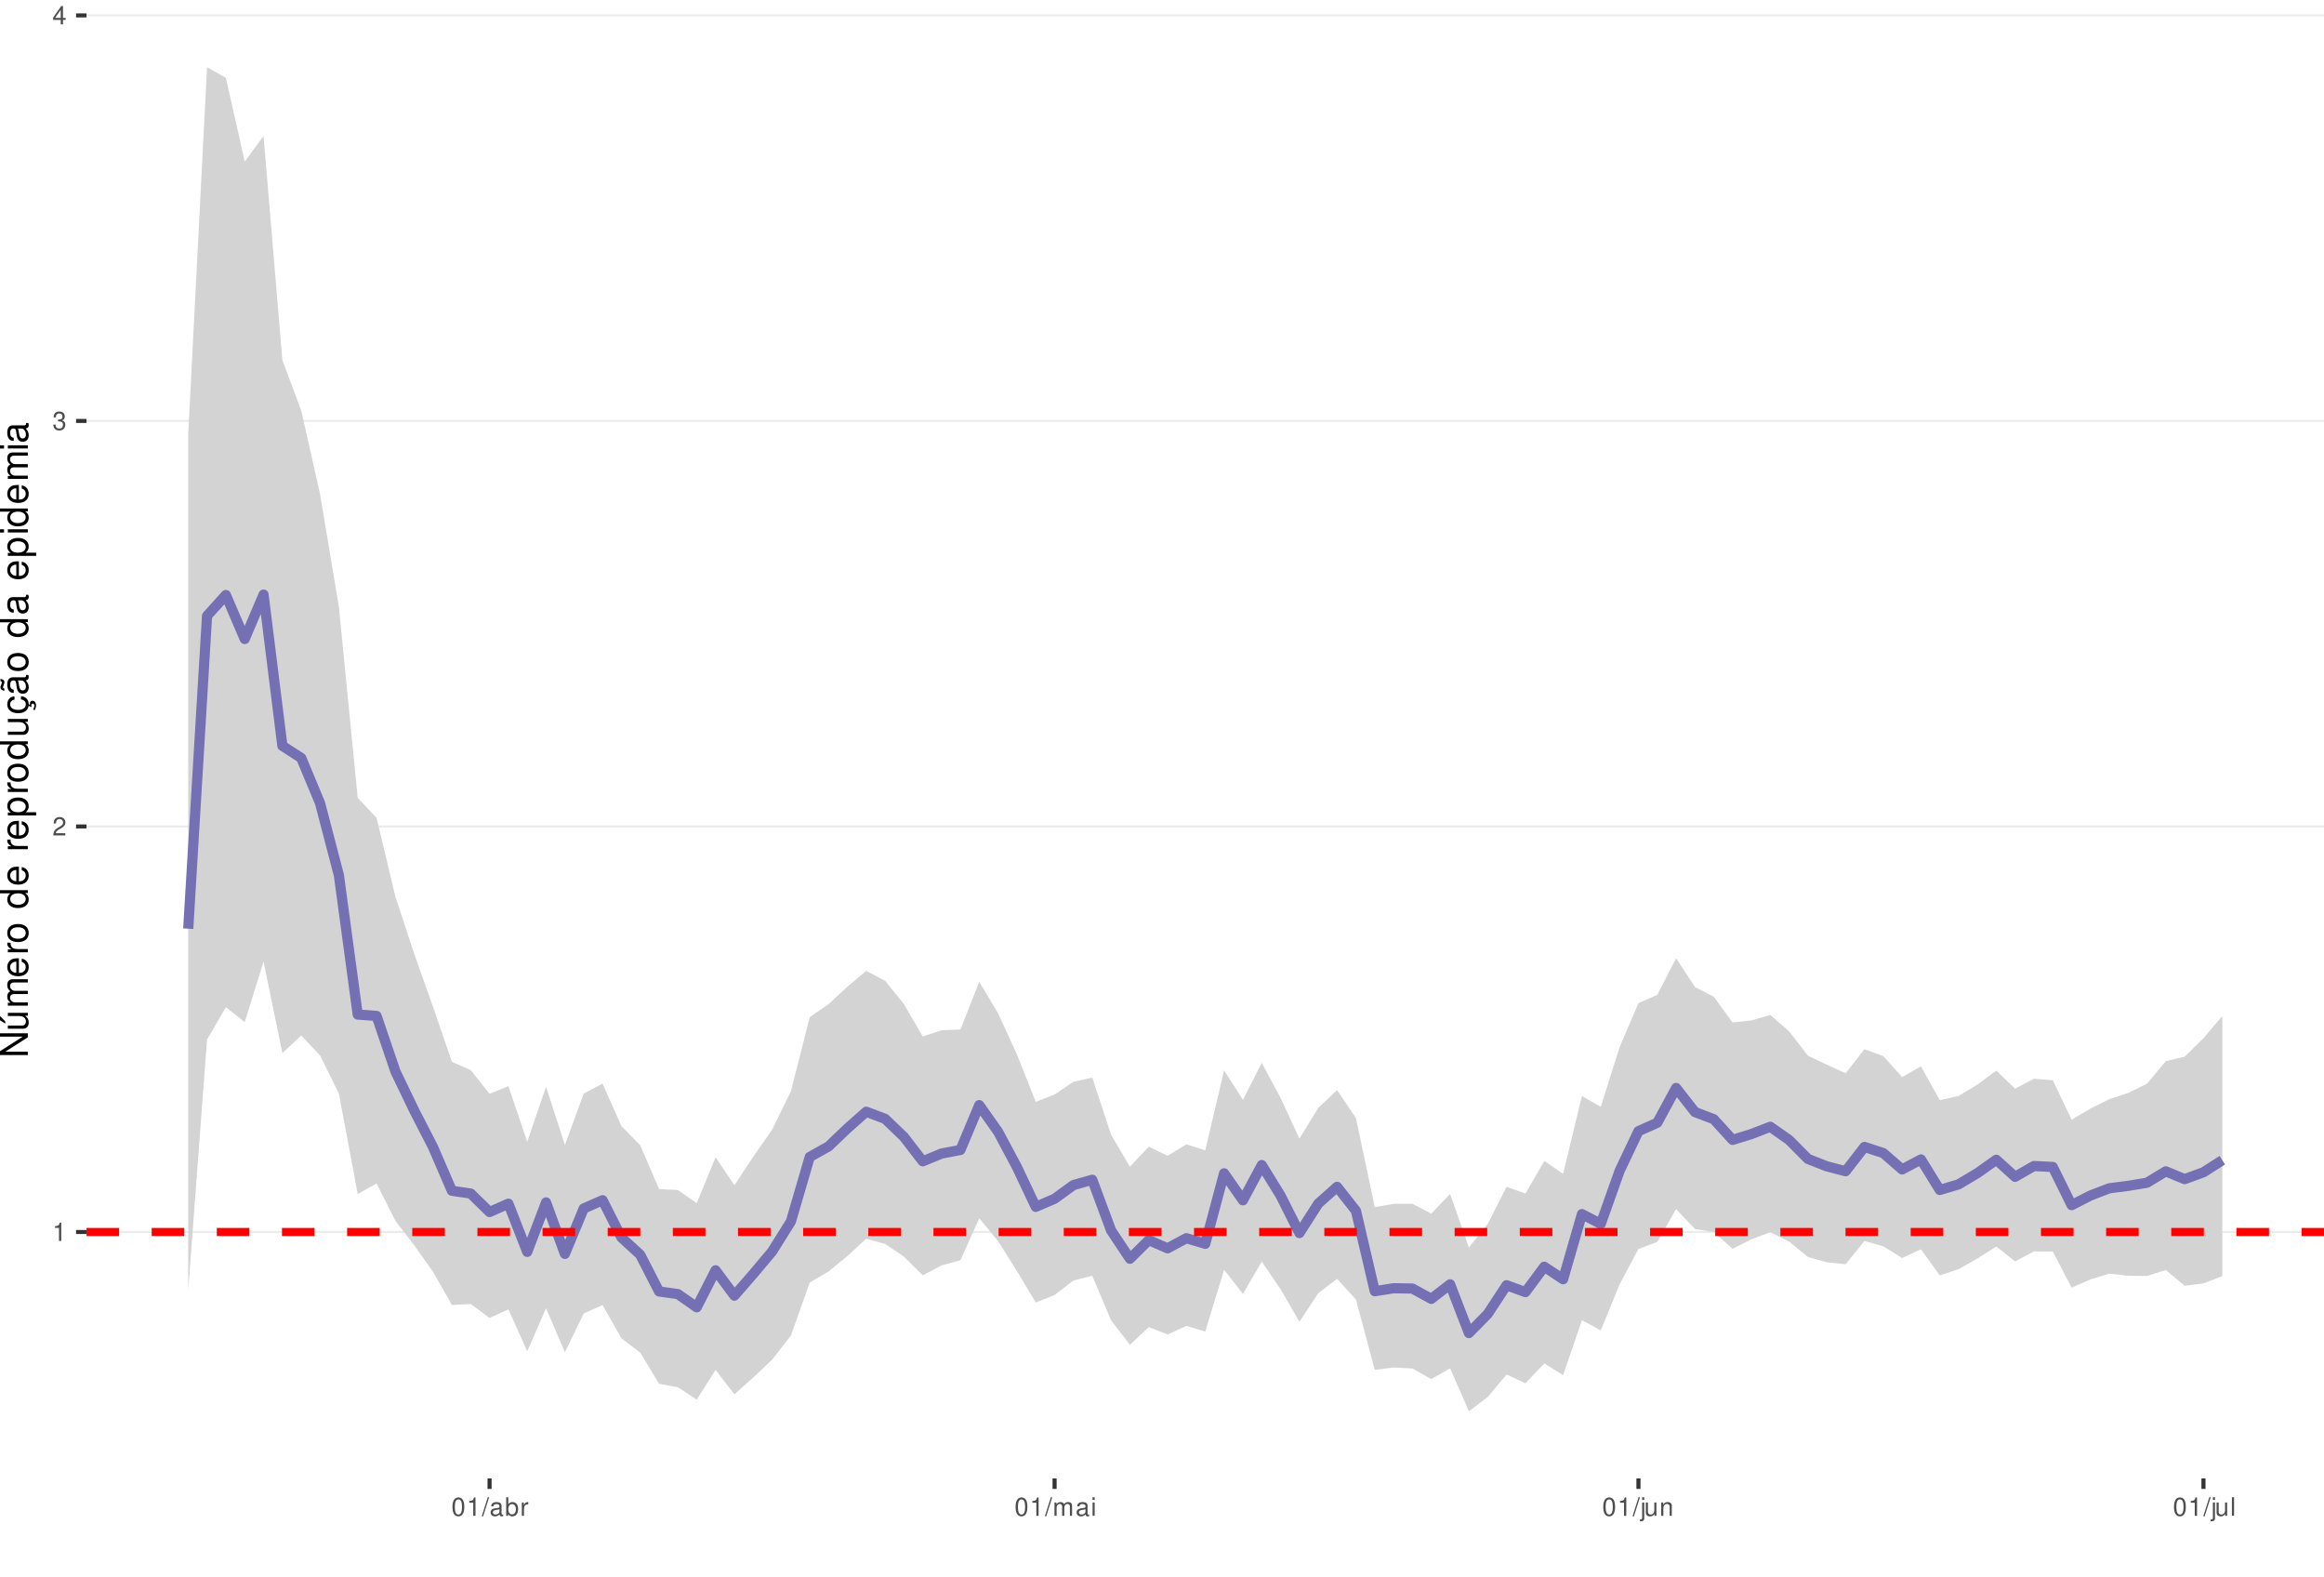
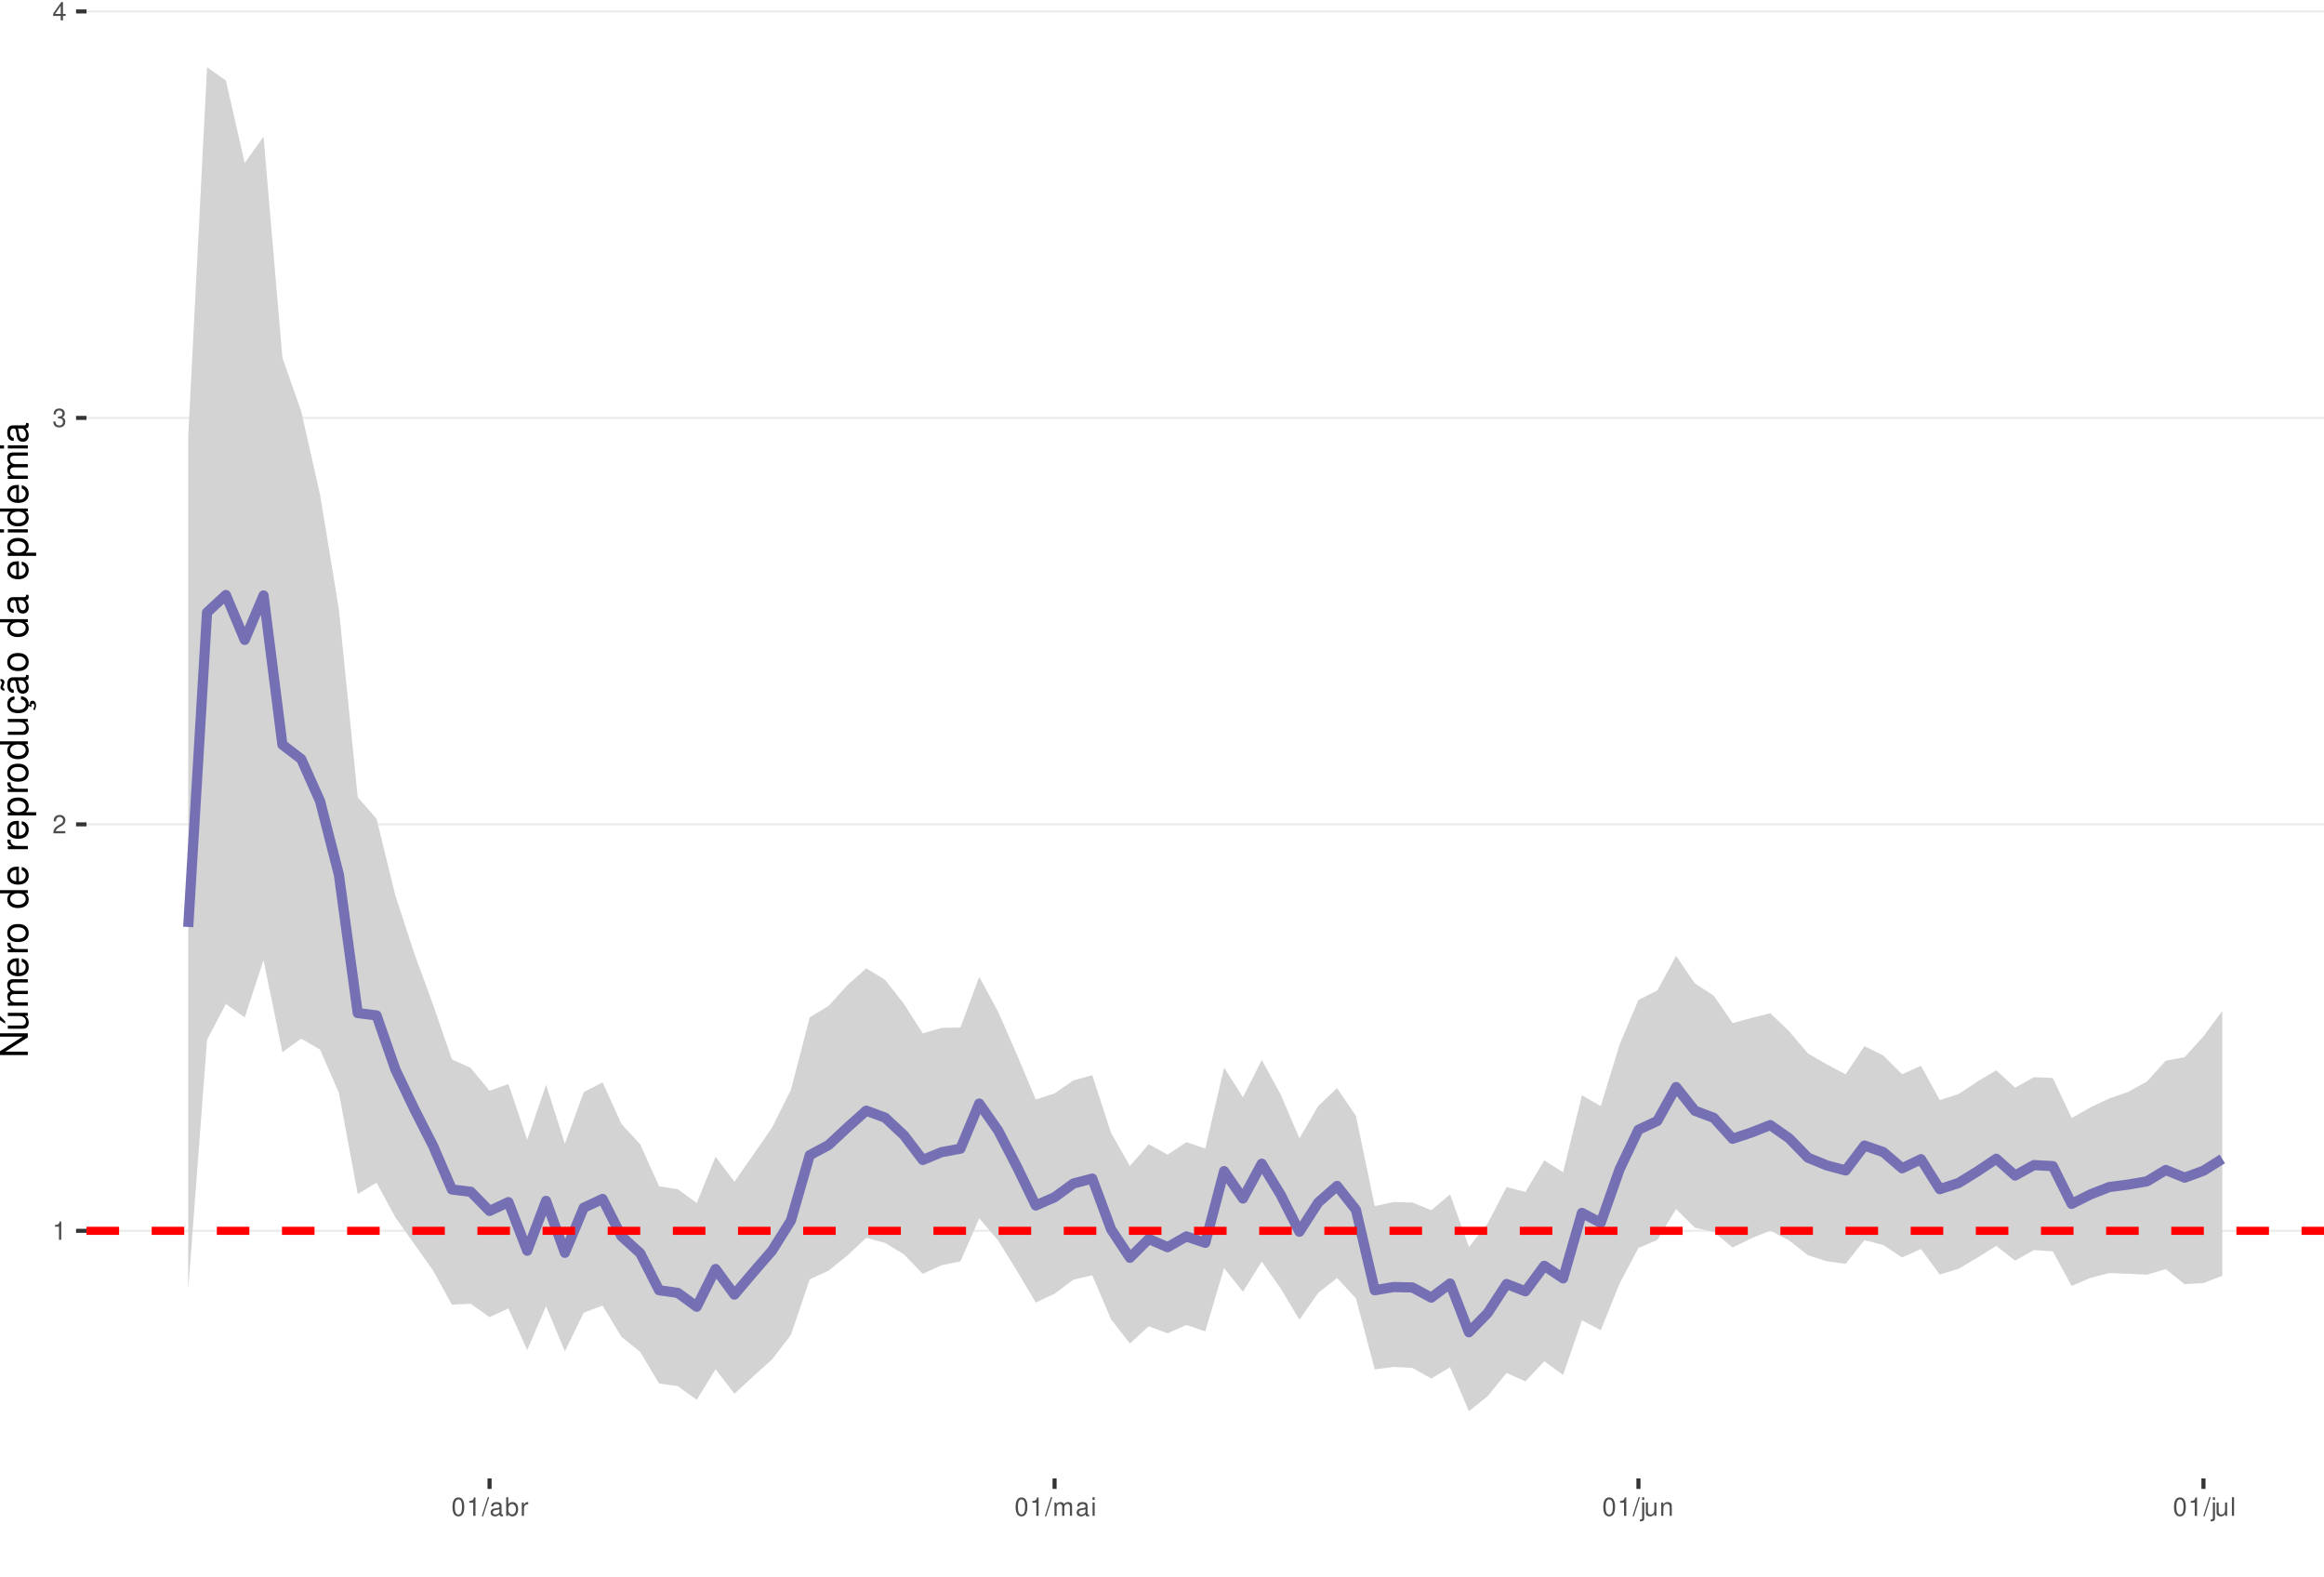
<svg xmlns="http://www.w3.org/2000/svg" xmlns:xlink="http://www.w3.org/1999/xlink" width="609pt" height="413pt" viewBox="0 0 609 413" version="1.1">
  <defs>
    <g>
      <symbol overflow="visible" id="glyph0-0">
        <path style="stroke:none;" d="" />
      </symbol>
      <symbol overflow="visible" id="glyph0-1">
        <path style="stroke:none;" d="M 1.719 -3.422 L 1.719 0 L 2.312 0 L 2.312 -4.812 L 1.922 -4.812 C 1.719 -4.078 1.578 -3.969 0.672 -3.859 L 0.672 -3.422 Z M 1.719 -3.422 " />
      </symbol>
      <symbol overflow="visible" id="glyph0-2">
        <path style="stroke:none;" d="M 3.375 -0.578 L 0.891 -0.578 C 0.938 -0.984 1.156 -1.234 1.734 -1.578 L 2.406 -1.953 C 3.062 -2.328 3.406 -2.812 3.406 -3.406 C 3.406 -3.812 3.234 -4.188 2.969 -4.438 C 2.688 -4.688 2.344 -4.812 1.891 -4.812 C 1.297 -4.812 0.844 -4.594 0.578 -4.188 C 0.422 -3.938 0.344 -3.641 0.328 -3.141 L 0.922 -3.141 C 0.938 -3.469 0.984 -3.672 1.062 -3.828 C 1.219 -4.125 1.516 -4.297 1.875 -4.297 C 2.406 -4.297 2.797 -3.906 2.797 -3.391 C 2.797 -3.016 2.578 -2.672 2.156 -2.438 L 1.547 -2.078 C 0.562 -1.516 0.281 -1.062 0.219 0 L 3.375 0 Z M 3.375 -0.578 " />
      </symbol>
      <symbol overflow="visible" id="glyph0-3">
        <path style="stroke:none;" d="M 1.469 -2.219 L 1.797 -2.219 C 2.422 -2.219 2.766 -1.922 2.766 -1.344 C 2.766 -0.734 2.406 -0.359 1.797 -0.359 C 1.156 -0.359 0.844 -0.688 0.797 -1.391 L 0.219 -1.391 C 0.234 -1.016 0.312 -0.766 0.422 -0.547 C 0.672 -0.078 1.125 0.156 1.766 0.156 C 2.75 0.156 3.375 -0.438 3.375 -1.344 C 3.375 -1.953 3.141 -2.297 2.562 -2.484 C 3.016 -2.672 3.234 -3 3.234 -3.484 C 3.234 -4.312 2.688 -4.812 1.797 -4.812 C 0.844 -4.812 0.328 -4.281 0.312 -3.266 L 0.906 -3.266 C 0.906 -3.547 0.938 -3.719 1 -3.875 C 1.141 -4.141 1.438 -4.297 1.797 -4.297 C 2.312 -4.297 2.625 -3.984 2.625 -3.469 C 2.625 -3.125 2.516 -2.922 2.25 -2.812 C 2.094 -2.75 1.875 -2.719 1.469 -2.703 Z M 1.469 -2.219 " />
      </symbol>
      <symbol overflow="visible" id="glyph0-4">
        <path style="stroke:none;" d="M 2.172 -1.172 L 2.172 0 L 2.766 0 L 2.766 -1.172 L 3.469 -1.172 L 3.469 -1.688 L 2.766 -1.688 L 2.766 -4.812 L 2.328 -4.812 L 0.188 -1.781 L 0.188 -1.172 Z M 2.172 -1.688 L 0.703 -1.688 L 2.172 -3.812 Z M 2.172 -1.688 " />
      </symbol>
      <symbol overflow="visible" id="glyph0-5">
        <path style="stroke:none;" d="M 1.828 -4.812 C 1.391 -4.812 0.984 -4.609 0.75 -4.281 C 0.438 -3.859 0.281 -3.219 0.281 -2.328 C 0.281 -0.703 0.812 0.156 1.828 0.156 C 2.828 0.156 3.375 -0.703 3.375 -2.297 C 3.375 -3.219 3.234 -3.844 2.922 -4.281 C 2.672 -4.625 2.281 -4.812 1.828 -4.812 Z M 1.828 -4.297 C 2.469 -4.297 2.781 -3.641 2.781 -2.344 C 2.781 -0.969 2.469 -0.328 1.812 -0.328 C 1.203 -0.328 0.891 -1 0.891 -2.328 C 0.891 -3.641 1.203 -4.297 1.828 -4.297 Z M 1.828 -4.297 " />
      </symbol>
      <symbol overflow="visible" id="glyph0-6">
        <path style="stroke:none;" d="M 1.531 -4.859 L -0.047 0.141 L 0.312 0.141 L 1.891 -4.859 Z M 1.531 -4.859 " />
      </symbol>
      <symbol overflow="visible" id="glyph0-7">
        <path style="stroke:none;" d="M 3.562 -0.328 C 3.5 -0.312 3.469 -0.312 3.438 -0.312 C 3.25 -0.312 3.141 -0.406 3.141 -0.578 L 3.141 -2.641 C 3.141 -3.25 2.688 -3.594 1.828 -3.594 C 1.312 -3.594 0.906 -3.438 0.672 -3.188 C 0.516 -3 0.453 -2.797 0.438 -2.453 L 0.984 -2.453 C 1.031 -2.875 1.297 -3.078 1.812 -3.078 C 2.312 -3.078 2.594 -2.891 2.594 -2.562 L 2.594 -2.406 C 2.578 -2.172 2.469 -2.078 2.016 -2.031 C 1.219 -1.922 1.109 -1.891 0.891 -1.812 C 0.484 -1.641 0.281 -1.328 0.281 -0.875 C 0.281 -0.25 0.719 0.156 1.422 0.156 C 1.859 0.156 2.219 0 2.609 -0.359 C 2.656 0 2.828 0.156 3.188 0.156 C 3.297 0.156 3.375 0.141 3.562 0.094 Z M 2.594 -1.094 C 2.594 -0.906 2.531 -0.797 2.375 -0.641 C 2.141 -0.438 1.875 -0.328 1.547 -0.328 C 1.109 -0.328 0.859 -0.547 0.859 -0.891 C 0.859 -1.266 1.094 -1.438 1.703 -1.531 C 2.297 -1.609 2.406 -1.641 2.594 -1.719 Z M 2.594 -1.094 " />
      </symbol>
      <symbol overflow="visible" id="glyph0-8">
        <path style="stroke:none;" d="M 0.359 -4.859 L 0.359 0 L 0.859 0 L 0.859 -0.453 C 1.125 -0.047 1.484 0.156 1.969 0.156 C 2.875 0.156 3.484 -0.594 3.484 -1.75 C 3.484 -2.891 2.922 -3.594 1.984 -3.594 C 1.516 -3.594 1.172 -3.406 0.906 -3.016 L 0.906 -4.859 Z M 1.891 -3.062 C 2.5 -3.062 2.906 -2.531 2.906 -1.703 C 2.906 -0.906 2.484 -0.359 1.891 -0.359 C 1.297 -0.359 0.906 -0.906 0.906 -1.719 C 0.906 -2.531 1.297 -3.062 1.891 -3.062 Z M 1.891 -3.062 " />
      </symbol>
      <symbol overflow="visible" id="glyph0-9">
        <path style="stroke:none;" d="M 0.453 -3.484 L 0.453 0 L 1.016 0 L 1.016 -1.812 C 1.031 -2.656 1.375 -3.016 2.141 -3 L 2.141 -3.562 C 2.047 -3.578 1.984 -3.594 1.922 -3.594 C 1.562 -3.594 1.297 -3.375 0.969 -2.859 L 0.969 -3.484 Z M 0.453 -3.484 " />
      </symbol>
      <symbol overflow="visible" id="glyph0-10">
        <path style="stroke:none;" d="M 0.469 -3.484 L 0.469 0 L 1.031 0 L 1.031 -2.188 C 1.031 -2.703 1.391 -3.109 1.844 -3.109 C 2.25 -3.109 2.484 -2.844 2.484 -2.406 L 2.484 0 L 3.047 0 L 3.047 -2.188 C 3.047 -2.703 3.422 -3.109 3.875 -3.109 C 4.266 -3.109 4.516 -2.844 4.516 -2.406 L 4.516 0 L 5.078 0 L 5.078 -2.609 C 5.078 -3.234 4.719 -3.594 4.062 -3.594 C 3.594 -3.594 3.312 -3.453 2.984 -3.062 C 2.781 -3.422 2.5 -3.594 2.047 -3.594 C 1.578 -3.594 1.266 -3.422 0.984 -3 L 0.984 -3.484 Z M 0.469 -3.484 " />
      </symbol>
      <symbol overflow="visible" id="glyph0-11">
        <path style="stroke:none;" d="M 1 -3.484 L 0.453 -3.484 L 0.453 0 L 1 0 Z M 1 -4.859 L 0.438 -4.859 L 0.438 -4.156 L 1 -4.156 Z M 1 -4.859 " />
      </symbol>
      <symbol overflow="visible" id="glyph0-12">
        <path style="stroke:none;" d="M 0.469 -3.484 L 0.469 0.5 C 0.469 0.859 0.359 0.969 0.016 0.969 C -0.031 0.969 -0.047 0.969 -0.125 0.953 L -0.125 1.438 C -0.047 1.438 -0.016 1.453 0.062 1.453 C 0.688 1.453 1.016 1.203 1.016 0.719 L 1.016 -3.484 Z M 1.016 -4.859 L 0.469 -4.859 L 0.469 -4.156 L 1.016 -4.156 Z M 1.016 -4.859 " />
      </symbol>
      <symbol overflow="visible" id="glyph0-13">
        <path style="stroke:none;" d="M 3.203 0 L 3.203 -3.484 L 2.656 -3.484 L 2.656 -1.516 C 2.656 -0.797 2.281 -0.328 1.703 -0.328 C 1.266 -0.328 0.984 -0.594 0.984 -1.016 L 0.984 -3.484 L 0.438 -3.484 L 0.438 -0.797 C 0.438 -0.219 0.859 0.156 1.547 0.156 C 2.062 0.156 2.391 -0.031 2.703 -0.484 L 2.703 0 Z M 3.203 0 " />
      </symbol>
      <symbol overflow="visible" id="glyph0-14">
        <path style="stroke:none;" d="M 0.469 -3.484 L 0.469 0 L 1.031 0 L 1.031 -1.922 C 1.031 -2.641 1.391 -3.109 1.969 -3.109 C 2.406 -3.109 2.688 -2.828 2.688 -2.422 L 2.688 0 L 3.234 0 L 3.234 -2.641 C 3.234 -3.219 2.812 -3.594 2.141 -3.594 C 1.625 -3.594 1.281 -3.391 0.984 -2.906 L 0.984 -3.484 Z M 0.469 -3.484 " />
      </symbol>
      <symbol overflow="visible" id="glyph0-15">
        <path style="stroke:none;" d="M 1.016 -4.859 L 0.453 -4.859 L 0.453 0 L 1.016 0 Z M 1.016 -4.859 " />
      </symbol>
      <symbol overflow="visible" id="glyph1-0">
        <path style="stroke:none;" d="" />
      </symbol>
      <symbol overflow="visible" id="glyph1-1">
        <path style="stroke:none;" d="M -7.297 -6.453 L -7.297 -5.578 L -1.328 -5.578 L -7.297 -1.766 L -7.297 -0.766 L 0 -0.766 L 0 -1.641 L -5.906 -1.641 L 0 -5.406 L 0 -6.453 Z M -7.297 -6.453 " />
      </symbol>
      <symbol overflow="visible" id="glyph1-2">
        <path style="stroke:none;" d="M 0 -4.812 L -5.234 -4.812 L -5.234 -3.984 L -2.266 -3.984 C -1.203 -3.984 -0.5 -3.438 -0.5 -2.562 C -0.5 -1.906 -0.906 -1.484 -1.531 -1.484 L -5.234 -1.484 L -5.234 -0.656 L -1.203 -0.656 C -0.328 -0.656 0.234 -1.297 0.234 -2.312 C 0.234 -3.094 -0.047 -3.578 -0.734 -4.062 L 0 -4.062 Z M -7.406 -2.953 L -5.922 -2 L -5.922 -2.594 L -7.406 -4.094 Z M -7.406 -2.953 " />
      </symbol>
      <symbol overflow="visible" id="glyph1-3">
        <path style="stroke:none;" d="M -5.234 -0.703 L 0 -0.703 L 0 -1.547 L -3.297 -1.547 C -4.047 -1.547 -4.656 -2.094 -4.656 -2.766 C -4.656 -3.391 -4.281 -3.734 -3.609 -3.734 L 0 -3.734 L 0 -4.578 L -3.297 -4.578 C -4.047 -4.578 -4.656 -5.125 -4.656 -5.812 C -4.656 -6.422 -4.266 -6.781 -3.609 -6.781 L 0 -6.781 L 0 -7.625 L -3.938 -7.625 C -4.875 -7.625 -5.391 -7.078 -5.391 -6.094 C -5.391 -5.406 -5.188 -4.984 -4.594 -4.484 C -5.156 -4.188 -5.391 -3.766 -5.391 -3.078 C -5.391 -2.375 -5.125 -1.906 -4.5 -1.469 L -5.234 -1.469 Z M -5.234 -0.703 " />
      </symbol>
      <symbol overflow="visible" id="glyph1-4">
        <path style="stroke:none;" d="M -2.344 -5.125 C -3.141 -5.125 -3.625 -5.062 -4.016 -4.922 C -4.875 -4.578 -5.391 -3.781 -5.391 -2.797 C -5.391 -1.344 -4.281 -0.406 -2.547 -0.406 C -0.812 -0.406 0.234 -1.297 0.234 -2.781 C 0.234 -3.984 -0.453 -4.812 -1.594 -5.016 L -1.594 -4.188 C -0.906 -3.953 -0.547 -3.484 -0.547 -2.812 C -0.547 -2.281 -0.781 -1.828 -1.219 -1.547 C -1.516 -1.344 -1.812 -1.281 -2.344 -1.266 Z M -3.016 -1.297 C -3.984 -1.359 -4.625 -1.953 -4.625 -2.797 C -4.625 -3.641 -3.953 -4.234 -3.016 -4.234 Z M -3.016 -1.297 " />
      </symbol>
      <symbol overflow="visible" id="glyph1-5">
        <path style="stroke:none;" d="M -5.234 -0.688 L 0 -0.688 L 0 -1.531 L -2.719 -1.531 C -3.984 -1.547 -4.547 -2.062 -4.516 -3.203 L -5.359 -3.203 C -5.375 -3.062 -5.391 -2.984 -5.391 -2.891 C -5.391 -2.344 -5.062 -1.938 -4.297 -1.453 L -5.234 -1.453 Z M -5.234 -0.688 " />
      </symbol>
      <symbol overflow="visible" id="glyph1-6">
        <path style="stroke:none;" d="M -5.391 -2.719 C -5.391 -1.234 -4.344 -0.359 -2.578 -0.359 C -0.812 -0.359 0.234 -1.234 0.234 -2.734 C 0.234 -4.203 -0.812 -5.094 -2.547 -5.094 C -4.359 -5.094 -5.391 -4.234 -5.391 -2.719 Z M -4.625 -2.734 C -4.625 -3.672 -3.844 -4.234 -2.547 -4.234 C -1.312 -4.234 -0.547 -3.656 -0.547 -2.734 C -0.547 -1.797 -1.312 -1.234 -2.578 -1.234 C -3.844 -1.234 -4.625 -1.797 -4.625 -2.734 Z M -4.625 -2.734 " />
      </symbol>
      <symbol overflow="visible" id="glyph1-7">
        <path style="stroke:none;" d="" />
      </symbol>
      <symbol overflow="visible" id="glyph1-8">
        <path style="stroke:none;" d="M -7.297 -4.953 L -7.297 -4.125 L -4.578 -4.125 C -5.109 -3.766 -5.391 -3.203 -5.391 -2.516 C -5.391 -1.156 -4.297 -0.266 -2.625 -0.266 C -0.859 -0.266 0.234 -1.125 0.234 -2.547 C 0.234 -3.266 -0.047 -3.766 -0.688 -4.203 L 0 -4.203 L 0 -4.953 Z M -4.609 -2.656 C -4.609 -3.547 -3.812 -4.125 -2.562 -4.125 C -1.344 -4.125 -0.547 -3.547 -0.547 -2.656 C -0.547 -1.734 -1.359 -1.125 -2.578 -1.125 C -3.797 -1.125 -4.609 -1.734 -4.609 -2.656 Z M -4.609 -2.656 " />
      </symbol>
      <symbol overflow="visible" id="glyph1-9">
        <path style="stroke:none;" d="M 2.188 -0.547 L 2.188 -1.375 L -0.547 -1.375 C -0.016 -1.812 0.234 -2.312 0.234 -2.984 C 0.234 -4.344 -0.859 -5.234 -2.531 -5.234 C -4.297 -5.234 -5.391 -4.375 -5.391 -2.984 C -5.391 -2.266 -5.062 -1.703 -4.453 -1.312 L -5.234 -1.312 L -5.234 -0.547 Z M -4.609 -2.844 C -4.609 -3.766 -3.797 -4.359 -2.547 -4.359 C -1.359 -4.359 -0.547 -3.75 -0.547 -2.844 C -0.547 -1.953 -1.344 -1.375 -2.578 -1.375 C -3.812 -1.375 -4.609 -1.953 -4.609 -2.844 Z M -4.609 -2.844 " />
      </symbol>
      <symbol overflow="visible" id="glyph1-10">
        <path style="stroke:none;" d="M 0 -4.812 L -5.234 -4.812 L -5.234 -3.984 L -2.266 -3.984 C -1.203 -3.984 -0.5 -3.438 -0.5 -2.562 C -0.5 -1.906 -0.906 -1.484 -1.531 -1.484 L -5.234 -1.484 L -5.234 -0.656 L -1.203 -0.656 C -0.328 -0.656 0.234 -1.297 0.234 -2.312 C 0.234 -3.094 -0.047 -3.578 -0.734 -4.062 L 0 -4.062 Z M 0 -4.812 " />
      </symbol>
      <symbol overflow="visible" id="glyph1-11">
        <path style="stroke:none;" d="M 0.234 -2.641 C 0.234 -3.875 -0.547 -4.703 -1.797 -4.766 L -1.797 -3.938 C -0.953 -3.797 -0.531 -3.359 -0.531 -2.656 C -0.531 -1.734 -1.281 -1.188 -2.516 -1.188 C -3.844 -1.188 -4.625 -1.719 -4.625 -2.625 C -4.625 -3.328 -4.203 -3.766 -3.484 -3.875 L -3.484 -4.703 C -3.984 -4.672 -4.312 -4.562 -4.609 -4.359 C -5.094 -4 -5.391 -3.375 -5.391 -2.641 C -5.391 -1.219 -4.266 -0.312 -2.531 -0.312 C -1.469 -0.312 -0.625 -0.672 -0.156 -1.312 C 0.047 -1.594 0.125 -1.812 0.203 -2.25 L 0.922 -1.938 L 0.984 -2.062 C 0.938 -2.188 0.906 -2.25 0.906 -2.375 C 0.906 -2.656 1.047 -2.828 1.281 -2.828 C 1.547 -2.828 1.734 -2.594 1.734 -2.297 C 1.734 -2.031 1.672 -1.844 1.438 -1.406 L 1.406 -1.312 L 1.812 -1.094 C 2.078 -1.75 2.141 -1.953 2.141 -2.344 C 2.141 -3.109 1.781 -3.578 1.203 -3.578 C 0.781 -3.578 0.547 -3.297 0.547 -2.797 C 0.547 -2.703 0.547 -2.641 0.562 -2.516 Z M 0.234 -2.641 " />
      </symbol>
      <symbol overflow="visible" id="glyph1-12">
        <path style="stroke:none;" d="M -0.484 -5.344 C -0.469 -5.266 -0.469 -5.219 -0.469 -5.172 C -0.469 -4.875 -0.625 -4.719 -0.875 -4.719 L -3.953 -4.719 C -4.891 -4.719 -5.391 -4.047 -5.391 -2.75 C -5.391 -1.984 -5.172 -1.375 -4.781 -1.016 C -4.516 -0.766 -4.203 -0.672 -3.688 -0.656 L -3.688 -1.484 C -4.328 -1.562 -4.625 -1.938 -4.625 -2.719 C -4.625 -3.484 -4.344 -3.891 -3.844 -3.891 L -3.625 -3.891 C -3.266 -3.875 -3.125 -3.703 -3.047 -3.016 C -2.891 -1.844 -2.844 -1.656 -2.719 -1.344 C -2.453 -0.734 -2 -0.422 -1.312 -0.422 C -0.375 -0.422 0.234 -1.078 0.234 -2.141 C 0.234 -2.797 0 -3.328 -0.547 -3.922 C 0 -3.984 0.234 -4.234 0.234 -4.781 C 0.234 -4.953 0.203 -5.062 0.141 -5.344 Z M -1.656 -3.891 C -1.375 -3.891 -1.203 -3.812 -0.969 -3.562 C -0.656 -3.219 -0.5 -2.812 -0.5 -2.312 C -0.5 -1.672 -0.812 -1.297 -1.344 -1.297 C -1.891 -1.297 -2.172 -1.656 -2.297 -2.547 C -2.422 -3.438 -2.453 -3.609 -2.594 -3.891 Z M -7.172 -3.75 C -6.922 -3.672 -6.812 -3.547 -6.812 -3.375 C -6.812 -3.25 -6.875 -2.984 -6.984 -2.734 C -7.156 -2.312 -7.172 -2.25 -7.172 -2.047 C -7.172 -1.594 -6.797 -1.297 -6.141 -1.188 L -6.141 -1.766 C -6.375 -1.812 -6.5 -1.938 -6.5 -2.094 C -6.5 -2.203 -6.469 -2.344 -6.375 -2.578 C -6.156 -3.156 -6.125 -3.234 -6.125 -3.438 C -6.125 -3.922 -6.484 -4.219 -7.172 -4.312 Z M -7.172 -3.75 " />
      </symbol>
      <symbol overflow="visible" id="glyph1-13">
        <path style="stroke:none;" d="M -0.484 -5.344 C -0.469 -5.266 -0.469 -5.219 -0.469 -5.172 C -0.469 -4.875 -0.625 -4.719 -0.875 -4.719 L -3.953 -4.719 C -4.891 -4.719 -5.391 -4.047 -5.391 -2.75 C -5.391 -1.984 -5.172 -1.375 -4.781 -1.016 C -4.516 -0.766 -4.203 -0.672 -3.688 -0.656 L -3.688 -1.484 C -4.328 -1.562 -4.625 -1.938 -4.625 -2.719 C -4.625 -3.484 -4.344 -3.891 -3.844 -3.891 L -3.625 -3.891 C -3.266 -3.875 -3.125 -3.703 -3.047 -3.016 C -2.891 -1.844 -2.844 -1.656 -2.719 -1.344 C -2.453 -0.734 -2 -0.422 -1.312 -0.422 C -0.375 -0.422 0.234 -1.078 0.234 -2.141 C 0.234 -2.797 0 -3.328 -0.547 -3.922 C 0 -3.984 0.234 -4.234 0.234 -4.781 C 0.234 -4.953 0.203 -5.062 0.141 -5.344 Z M -1.656 -3.891 C -1.375 -3.891 -1.203 -3.812 -0.969 -3.562 C -0.656 -3.219 -0.5 -2.812 -0.5 -2.312 C -0.5 -1.672 -0.812 -1.297 -1.344 -1.297 C -1.891 -1.297 -2.172 -1.656 -2.297 -2.547 C -2.422 -3.438 -2.453 -3.609 -2.594 -3.891 Z M -1.656 -3.891 " />
      </symbol>
      <symbol overflow="visible" id="glyph1-14">
        <path style="stroke:none;" d="M -5.234 -1.5 L -5.234 -0.672 L 0 -0.672 L 0 -1.5 Z M -7.297 -1.5 L -7.297 -0.656 L -6.234 -0.656 L -6.234 -1.5 Z M -7.297 -1.5 " />
      </symbol>
    </g>
    <clipPath id="clip1">
      <path d="M 22.672 0 L 609 0 L 609 387.328 L 22.672 387.328 Z M 22.672 0 " />
    </clipPath>
    <clipPath id="clip2">
-       <path d="M 22.672 322 L 609 322 L 609 324 L 22.672 324 Z M 22.672 322 " />
+       <path d="M 22.672 322 L 609 322 L 609 323 L 22.672 323 Z M 22.672 322 " />
    </clipPath>
    <clipPath id="clip3">
-       <path d="M 22.672 216 L 609 216 L 609 217 L 22.672 217 Z M 22.672 216 " />
+       <path d="M 22.672 215 L 609 215 L 609 217 L 22.672 217 Z M 22.672 215 " />
    </clipPath>
    <clipPath id="clip4">
-       <path d="M 22.672 110 L 609 110 L 609 111 L 22.672 111 Z M 22.672 110 " />
+       <path d="M 22.672 109 L 609 109 L 609 110 L 22.672 110 Z M 22.672 109 " />
    </clipPath>
    <clipPath id="clip5">
-       <path d="M 22.672 3 L 609 3 L 609 5 L 22.672 5 Z M 22.672 3 " />
+       <path d="M 22.672 2 L 609 2 L 609 4 L 22.672 4 Z M 22.672 2 " />
    </clipPath>
    <clipPath id="clip6">
      <path d="M 22.672 321 L 609 321 L 609 324 L 22.672 324 Z M 22.672 321 " />
    </clipPath>
  </defs>
  <g id="surface31">
    <rect x="0" y="0" width="609" height="413" style="fill:rgb(100%,100%,100%);fill-opacity:1;stroke:none;" />
    <rect x="0" y="0" width="609" height="413" style="fill:rgb(100%,100%,100%);fill-opacity:1;stroke:none;" />
    <path style="fill:none;stroke-width:1.067;stroke-linecap:round;stroke-linejoin:round;stroke:rgb(100%,100%,100%);stroke-opacity:1;stroke-miterlimit:10;" d="M 0 413 L 609 413 L 609 0 L 0 0 Z M 0 413 " />
    <g clip-path="url(#clip1)" clip-rule="nonzero">
      <path style=" stroke:none;fill-rule:nonzero;fill:rgb(100%,100%,100%);fill-opacity:1;" d="M 22.672 387.328 L 609 387.328 L 609 0 L 22.672 0 Z M 22.672 387.328 " />
    </g>
    <g clip-path="url(#clip2)" clip-rule="nonzero">
-       <path style="fill:none;stroke-width:0.533;stroke-linecap:butt;stroke-linejoin:round;stroke:rgb(92.157%,92.157%,92.157%);stroke-opacity:1;stroke-miterlimit:10;" d="M 22.672 322.762 L 609 322.762 " />
+       <path style="fill:none;stroke-width:0.533;stroke-linecap:butt;stroke-linejoin:round;stroke:rgb(92.157%,92.157%,92.157%);stroke-opacity:1;stroke-miterlimit:10;" d="M 22.672 322.453 L 609 322.453 " />
    </g>
    <g clip-path="url(#clip3)" clip-rule="nonzero">
-       <path style="fill:none;stroke-width:0.533;stroke-linecap:butt;stroke-linejoin:round;stroke:rgb(92.157%,92.157%,92.157%);stroke-opacity:1;stroke-miterlimit:10;" d="M 22.672 216.52 L 609 216.52 " />
+       <path style="fill:none;stroke-width:0.533;stroke-linecap:butt;stroke-linejoin:round;stroke:rgb(92.157%,92.157%,92.157%);stroke-opacity:1;stroke-miterlimit:10;" d="M 22.672 215.969 L 609 215.969 " />
    </g>
    <g clip-path="url(#clip4)" clip-rule="nonzero">
-       <path style="fill:none;stroke-width:0.533;stroke-linecap:butt;stroke-linejoin:round;stroke:rgb(92.157%,92.157%,92.157%);stroke-opacity:1;stroke-miterlimit:10;" d="M 22.672 110.277 L 609 110.277 " />
+       <path style="fill:none;stroke-width:0.533;stroke-linecap:butt;stroke-linejoin:round;stroke:rgb(92.157%,92.157%,92.157%);stroke-opacity:1;stroke-miterlimit:10;" d="M 22.672 109.48 L 609 109.48 " />
    </g>
    <g clip-path="url(#clip5)" clip-rule="nonzero">
-       <path style="fill:none;stroke-width:0.533;stroke-linecap:butt;stroke-linejoin:round;stroke:rgb(92.157%,92.157%,92.157%);stroke-opacity:1;stroke-miterlimit:10;" d="M 22.672 4.035 L 609 4.035 " />
-     </g>
-     <path style=" stroke:none;fill-rule:nonzero;fill:rgb(82.745%,82.745%,82.745%);fill-opacity:1;" d="M 49.324 113.699 L 54.258 17.605 L 59.195 20.402 L 64.129 42.344 L 69.062 35.605 L 74 94.363 L 78.934 107.566 L 83.871 129.402 L 88.805 158.977 L 93.742 209.031 L 98.676 214.266 L 103.613 234.918 L 108.547 249.902 L 113.484 263.793 L 118.418 278.18 L 123.355 280.348 L 128.289 286.562 L 133.227 284.551 L 138.16 299.125 L 143.094 284.688 L 148.031 300.008 L 152.965 286.492 L 157.902 283.895 L 162.836 295.016 L 167.773 300.047 L 172.707 311.5 L 177.645 311.773 L 182.578 315.207 L 187.516 303.172 L 192.449 310.527 L 197.387 303.039 L 202.32 295.961 L 207.258 285.906 L 212.191 266.473 L 217.129 263.07 L 222.062 258.484 L 226.996 254.348 L 231.934 256.941 L 236.867 263.035 L 241.805 271.551 L 246.738 269.906 L 251.676 269.707 L 256.609 257.219 L 261.547 265.488 L 266.48 276.219 L 271.418 288.668 L 276.352 286.738 L 281.289 283.41 L 286.223 282.312 L 291.16 297.285 L 296.094 305.648 L 301.031 300.41 L 305.965 302.809 L 310.898 299.793 L 315.836 301.363 L 320.77 280.422 L 325.707 288.133 L 330.641 278.441 L 335.578 287.648 L 340.512 298.297 L 345.449 290.242 L 350.383 285.59 L 355.32 292.906 L 360.254 316.238 L 365.191 315.379 L 370.125 315.379 L 375.062 317.961 L 379.996 312.781 L 384.93 326.836 L 389.867 320.609 L 394.801 310.918 L 399.738 312.691 L 404.672 304.172 L 409.609 307.508 L 414.543 287.113 L 419.48 289.977 L 424.414 274.34 L 429.352 262.793 L 434.285 260.637 L 439.223 251.039 L 444.156 258.586 L 449.094 261.129 L 454.027 267.867 L 458.965 267.336 L 463.898 265.898 L 468.832 270.195 L 473.77 276.574 L 478.703 278.914 L 483.641 281.188 L 488.574 274.871 L 493.512 276.684 L 498.445 282.176 L 503.383 279.355 L 508.316 288.227 L 513.254 287.125 L 518.188 284.125 L 523.125 280.492 L 528.059 285.199 L 532.996 282.605 L 537.93 283 L 542.867 293.355 L 547.801 290.426 L 552.734 287.957 L 557.672 286.34 L 562.605 283.926 L 567.543 278.008 L 572.477 276.832 L 577.414 272 L 582.348 266.172 L 582.348 334.305 L 577.414 336.234 L 572.477 336.84 L 567.543 332.727 L 562.605 334.293 L 557.672 334.223 L 552.734 333.676 L 547.801 335.176 L 542.867 337.348 L 537.93 327.867 L 532.996 327.84 L 528.059 330.469 L 523.125 326.555 L 518.188 329.703 L 513.254 332.496 L 508.316 334.129 L 503.383 327.289 L 498.445 329.57 L 493.512 326.504 L 488.574 325.121 L 483.641 331.211 L 478.703 330.684 L 473.77 329.309 L 468.832 325.258 L 463.898 322.809 L 458.965 324.66 L 454.027 327.16 L 449.094 322.785 L 444.156 321.969 L 439.223 316.762 L 434.285 325.352 L 429.352 327.203 L 424.414 336.492 L 419.48 348.527 L 414.543 345.871 L 409.609 360.266 L 404.672 357.203 L 399.738 362.387 L 394.801 360.086 L 389.867 365.98 L 384.93 369.723 L 379.996 358.48 L 375.062 361.293 L 370.125 358.52 L 365.191 358.262 L 360.254 358.883 L 355.32 340.453 L 350.383 335.055 L 345.449 338.789 L 340.512 346.277 L 335.578 337.742 L 330.641 330.527 L 325.707 338.965 L 320.77 332.664 L 315.836 348.836 L 310.898 347.371 L 305.965 349.609 L 301.031 347.68 L 296.094 352.309 L 291.16 345.906 L 286.223 334.227 L 281.289 335.469 L 276.352 339.273 L 271.418 341.227 L 266.48 332.988 L 261.547 325.168 L 256.609 319.176 L 251.676 330.16 L 246.738 331.512 L 241.805 334.121 L 236.867 329.207 L 231.934 325.883 L 226.996 324.523 L 222.062 329.043 L 217.129 333.102 L 212.191 336.004 L 207.258 349.891 L 202.32 356.234 L 197.387 360.883 L 192.449 365.289 L 187.516 358.902 L 182.578 366.676 L 177.645 363.449 L 172.707 362.531 L 167.773 354.348 L 162.836 350.609 L 157.902 341.91 L 152.965 344.102 L 148.031 354.273 L 143.094 342.73 L 138.16 353.996 L 133.227 343.023 L 128.289 345.277 L 123.355 341.625 L 118.418 341.879 L 113.484 333.215 L 108.547 326.238 L 103.613 319.84 L 98.676 310.035 L 93.742 312.828 L 88.805 286.484 L 83.871 276.496 L 78.934 271.277 L 74 275.914 L 69.062 251.918 L 64.129 267.773 L 59.195 263.852 L 54.258 272.352 L 49.324 337.91 Z M 49.324 113.699 " />
-     <path style="fill:none;stroke-width:2.667;stroke-linecap:butt;stroke-linejoin:round;stroke:rgb(45.882%,43.922%,70.196%);stroke-opacity:1;stroke-miterlimit:10;" d="M 49.324 243.305 L 54.258 161.344 L 59.195 155.883 L 64.129 167.406 L 69.062 155.777 L 74 195.402 L 78.934 198.57 L 83.871 210.414 L 88.805 229.293 L 93.742 265.797 L 98.676 266.156 L 103.613 280.676 L 108.547 290.934 L 113.484 300.543 L 118.418 311.961 L 123.355 312.691 L 128.289 317.527 L 133.227 315.344 L 138.16 327.977 L 143.094 315.012 L 148.031 328.496 L 152.965 316.609 L 157.902 314.43 L 162.836 324.188 L 167.773 328.723 L 172.707 338.34 L 177.645 339.031 L 182.578 342.484 L 187.516 332.797 L 192.449 339.434 L 197.387 333.746 L 202.32 327.891 L 207.258 319.992 L 212.191 303.109 L 217.129 300.336 L 222.062 295.617 L 226.996 291.254 L 231.934 293.113 L 236.867 297.848 L 241.805 304.242 L 246.738 302.207 L 251.676 301.27 L 256.609 289.52 L 261.547 296.512 L 266.48 305.746 L 271.418 316.176 L 276.352 314.059 L 281.289 310.473 L 286.223 309.074 L 291.16 322.363 L 296.094 329.773 L 301.031 324.891 L 305.965 327.031 L 310.898 324.379 L 315.836 325.855 L 320.77 307.391 L 325.707 314.461 L 330.641 305.227 L 335.578 313.234 L 340.512 323.043 L 345.449 315.324 L 350.383 310.926 L 355.32 317.211 L 360.254 338.273 L 365.191 337.496 L 370.125 337.574 L 375.062 340.277 L 379.996 336.473 L 384.93 349.25 L 389.867 344.211 L 394.801 336.707 L 399.738 338.512 L 404.672 331.859 L 409.609 335.137 L 414.543 318.074 L 419.48 320.633 L 424.414 306.746 L 429.352 296.348 L 434.285 294.145 L 439.223 285.027 L 444.156 291.332 L 449.094 293.215 L 454.027 298.629 L 458.965 297.098 L 463.898 295.191 L 468.832 298.652 L 473.77 303.621 L 478.703 305.555 L 483.641 306.836 L 488.574 300.469 L 493.512 302.086 L 498.445 306.367 L 503.383 303.754 L 508.316 311.754 L 513.254 310.277 L 518.188 307.336 L 523.125 303.836 L 528.059 308.301 L 532.996 305.473 L 537.93 305.727 L 542.867 315.73 L 547.801 313.203 L 552.734 311.309 L 557.672 310.676 L 562.605 309.859 L 567.543 306.871 L 572.477 308.914 L 577.414 307.113 L 582.348 303.953 " />
+       <path style="fill:none;stroke-width:0.533;stroke-linecap:butt;stroke-linejoin:round;stroke:rgb(92.157%,92.157%,92.157%);stroke-opacity:1;stroke-miterlimit:10;" d="M 22.672 2.996 L 609 2.996 " />
+     </g>
+     <path style=" stroke:none;fill-rule:nonzero;fill:rgb(82.745%,82.745%,82.745%);fill-opacity:1;" d="M 49.324 114.266 L 54.258 17.605 L 59.195 21.09 L 64.129 42.703 L 69.062 35.777 L 74 93.723 L 78.934 107.742 L 83.871 129.59 L 88.805 159.594 L 93.742 208.867 L 98.676 214.504 L 103.613 234.633 L 108.547 249.738 L 113.484 263.211 L 118.418 277.52 L 123.355 279.785 L 128.289 285.77 L 133.227 283.988 L 138.16 298.594 L 143.094 284.195 L 148.031 299.672 L 152.965 286.117 L 157.902 283.559 L 162.836 294.426 L 167.773 299.809 L 172.707 310.777 L 177.645 311.578 L 182.578 315.164 L 187.516 303.027 L 192.449 309.598 L 197.387 302.547 L 202.32 295.387 L 207.258 285.531 L 212.191 266.516 L 217.129 263.539 L 222.062 258.086 L 226.996 253.688 L 231.934 256.703 L 236.867 262.988 L 241.805 270.723 L 246.738 269.293 L 251.676 269.18 L 256.609 255.922 L 261.547 265.031 L 266.48 276.305 L 271.418 288.047 L 276.352 286.457 L 281.289 283.043 L 286.223 281.691 L 291.16 296.828 L 296.094 305.461 L 301.031 299.766 L 305.965 302.496 L 310.898 299.223 L 315.836 300.898 L 320.77 279.699 L 325.707 287.477 L 330.641 277.707 L 335.578 286.691 L 340.512 298.219 L 345.449 289.742 L 350.383 285.082 L 355.32 292.352 L 360.254 315.973 L 365.191 314.914 L 370.125 315.035 L 375.062 317.051 L 379.996 312.914 L 384.93 326.711 L 389.867 320.453 L 394.801 311 L 399.738 312.266 L 404.672 303.996 L 409.609 307.113 L 414.543 286.945 L 419.48 289.777 L 424.414 273.641 L 429.352 261.953 L 434.285 259.492 L 439.223 250.434 L 444.156 257.641 L 449.094 260.844 L 454.027 268.039 L 458.965 266.688 L 463.898 265.449 L 468.832 270.156 L 473.77 275.992 L 478.703 278.844 L 483.641 281.449 L 488.574 274.066 L 493.512 276.523 L 498.445 281.434 L 503.383 279.215 L 508.316 288.211 L 513.254 286.609 L 518.188 283.332 L 523.125 280.395 L 528.059 284.945 L 532.996 282.195 L 537.93 282.41 L 542.867 292.906 L 547.801 290.105 L 552.734 287.773 L 557.672 286.066 L 562.605 283.336 L 567.543 277.871 L 572.477 276.973 L 577.414 271.488 L 582.348 264.871 L 582.348 334.23 L 577.414 336.141 L 572.477 336.441 L 567.543 332.492 L 562.605 333.938 L 557.672 333.703 L 552.734 333.523 L 547.801 334.785 L 542.867 336.891 L 537.93 327.836 L 532.996 327.488 L 528.059 330.258 L 523.125 326.402 L 518.188 329.477 L 513.254 332.387 L 508.316 333.922 L 503.383 327.203 L 498.445 329.43 L 493.512 326.184 L 488.574 324.898 L 483.641 331.113 L 478.703 330.422 L 473.77 328.848 L 468.832 324.973 L 463.898 322.387 L 458.965 324.398 L 454.027 326.828 L 449.094 322.742 L 444.156 321.648 L 439.223 316.754 L 434.285 324.844 L 429.352 326.961 L 424.414 336.262 L 419.48 348.5 L 414.543 345.863 L 409.609 360.207 L 404.672 356.621 L 399.738 361.898 L 394.801 359.68 L 389.867 365.742 L 384.93 369.723 L 379.996 358.203 L 375.062 361.156 L 370.125 358.352 L 365.191 358.109 L 360.254 358.762 L 355.32 340.156 L 350.383 334.828 L 345.449 338.695 L 340.512 345.723 L 335.578 337.547 L 330.641 330.516 L 325.707 338.418 L 320.77 332.219 L 315.836 348.793 L 310.898 347.125 L 305.965 349.301 L 301.031 347.465 L 296.094 351.977 L 291.16 345.648 L 286.223 334.113 L 281.289 335.258 L 276.352 338.941 L 271.418 341.246 L 266.48 332.922 L 261.547 324.961 L 256.609 319.184 L 251.676 330.461 L 246.738 331.477 L 241.805 333.719 L 236.867 328.625 L 231.934 325.605 L 226.996 324.293 L 222.062 328.918 L 217.129 332.875 L 212.191 335.168 L 207.258 349.719 L 202.32 356.145 L 197.387 360.586 L 192.449 365.137 L 187.516 358.695 L 182.578 366.719 L 177.645 363.164 L 172.707 362.453 L 167.773 354.191 L 162.836 350.207 L 157.902 342.039 L 152.965 343.879 L 148.031 354.031 L 143.094 342.184 L 138.16 353.68 L 133.227 342.766 L 128.289 345.07 L 123.355 341.566 L 118.418 341.801 L 113.484 332.84 L 108.547 325.902 L 103.613 318.938 L 98.676 309.84 L 93.742 312.812 L 88.805 286.309 L 83.871 274.98 L 78.934 272.098 L 74 275.656 L 69.062 251.52 L 64.129 266.551 L 59.195 263.027 L 54.258 272.402 L 49.324 337.805 Z M 49.324 114.266 " />
+     <path style="fill:none;stroke-width:2.667;stroke-linecap:butt;stroke-linejoin:round;stroke:rgb(45.882%,43.922%,70.196%);stroke-opacity:1;stroke-miterlimit:10;" d="M 49.324 242.852 L 54.258 160.441 L 59.195 155.875 L 64.129 167.641 L 69.062 156.004 L 74 195.074 L 78.934 198.863 L 83.871 209.875 L 88.805 229.152 L 93.742 265.41 L 98.676 266.027 L 103.613 280.195 L 108.547 290.508 L 113.484 300.188 L 118.418 311.621 L 123.355 312.223 L 128.289 317.246 L 133.227 314.934 L 138.16 327.66 L 143.094 314.609 L 148.031 328.207 L 152.965 316.402 L 157.902 314.109 L 162.836 323.863 L 167.773 328.324 L 172.707 338.012 L 177.645 338.719 L 182.578 342.336 L 187.516 332.453 L 192.449 339.168 L 197.387 333.328 L 202.32 327.652 L 207.258 319.77 L 212.191 302.633 L 217.129 299.988 L 222.062 295.387 L 226.996 290.969 L 231.934 292.801 L 236.867 297.41 L 241.805 303.883 L 246.738 301.844 L 251.676 300.934 L 256.609 289.113 L 261.547 296.152 L 266.48 305.648 L 271.418 315.809 L 276.352 313.656 L 281.289 310.059 L 286.223 308.77 L 291.16 322.055 L 296.094 329.512 L 301.031 324.582 L 305.965 326.734 L 310.898 323.926 L 315.836 325.602 L 320.77 306.816 L 325.707 313.992 L 330.641 304.867 L 335.578 312.98 L 340.512 322.691 L 345.449 315.031 L 350.383 310.691 L 355.32 316.953 L 360.254 338.02 L 365.191 337.18 L 370.125 337.293 L 375.062 339.953 L 379.996 336.258 L 384.93 349.031 L 389.867 343.969 L 394.801 336.383 L 399.738 338.297 L 404.672 331.609 L 409.609 334.906 L 414.543 317.762 L 419.48 320.344 L 424.414 306.324 L 429.352 295.98 L 434.285 293.672 L 439.223 284.785 L 444.156 291 L 449.094 292.859 L 454.027 298.332 L 458.965 296.691 L 463.898 294.754 L 468.832 298.211 L 473.77 303.281 L 478.703 305.309 L 483.641 306.637 L 488.574 300.117 L 493.512 301.824 L 498.445 306.062 L 503.383 303.691 L 508.316 311.535 L 513.254 309.922 L 518.188 306.879 L 523.125 303.578 L 528.059 307.969 L 532.996 305.234 L 537.93 305.504 L 542.867 315.395 L 547.801 312.91 L 552.734 310.988 L 557.672 310.34 L 562.605 309.496 L 567.543 306.512 L 572.477 308.523 L 577.414 306.719 L 582.348 303.625 " />
    <g clip-path="url(#clip6)" clip-rule="nonzero">
-       <path style="fill:none;stroke-width:2.134;stroke-linecap:butt;stroke-linejoin:round;stroke:rgb(100%,0%,0%);stroke-opacity:1;stroke-dasharray:8.536,8.536;stroke-miterlimit:10;" d="M 22.672 322.762 L 609 322.762 " />
-     </g>
-     <g style="fill:rgb(30.196%,30.196%,30.196%);fill-opacity:1;">
-       <use xlink:href="#glyph0-1" x="13.738" y="325.109" />
-     </g>
-     <g style="fill:rgb(30.196%,30.196%,30.196%);fill-opacity:1;">
-       <use xlink:href="#glyph0-2" x="13.738" y="218.867" />
-     </g>
-     <g style="fill:rgb(30.196%,30.196%,30.196%);fill-opacity:1;">
-       <use xlink:href="#glyph0-3" x="13.738" y="112.625" />
-     </g>
-     <g style="fill:rgb(30.196%,30.196%,30.196%);fill-opacity:1;">
-       <use xlink:href="#glyph0-4" x="13.738" y="6.383" />
-     </g>
-     <path style="fill:none;stroke-width:1.067;stroke-linecap:butt;stroke-linejoin:round;stroke:rgb(20%,20%,20%);stroke-opacity:1;stroke-miterlimit:10;" d="M 19.93 322.762 L 22.672 322.762 " />
-     <path style="fill:none;stroke-width:1.067;stroke-linecap:butt;stroke-linejoin:round;stroke:rgb(20%,20%,20%);stroke-opacity:1;stroke-miterlimit:10;" d="M 19.93 216.52 L 22.672 216.52 " />
-     <path style="fill:none;stroke-width:1.067;stroke-linecap:butt;stroke-linejoin:round;stroke:rgb(20%,20%,20%);stroke-opacity:1;stroke-miterlimit:10;" d="M 19.93 110.277 L 22.672 110.277 " />
-     <path style="fill:none;stroke-width:1.067;stroke-linecap:butt;stroke-linejoin:round;stroke:rgb(20%,20%,20%);stroke-opacity:1;stroke-miterlimit:10;" d="M 19.93 4.035 L 22.672 4.035 " />
+       <path style="fill:none;stroke-width:2.134;stroke-linecap:butt;stroke-linejoin:round;stroke:rgb(100%,0%,0%);stroke-opacity:1;stroke-dasharray:8.536,8.536;stroke-miterlimit:10;" d="M 22.672 322.453 L 609 322.453 " />
+     </g>
+     <g style="fill:rgb(30.196%,30.196%,30.196%);fill-opacity:1;">
+       <use xlink:href="#glyph0-1" x="13.738" y="324.801" />
+     </g>
+     <g style="fill:rgb(30.196%,30.196%,30.196%);fill-opacity:1;">
+       <use xlink:href="#glyph0-2" x="13.738" y="218.316" />
+     </g>
+     <g style="fill:rgb(30.196%,30.196%,30.196%);fill-opacity:1;">
+       <use xlink:href="#glyph0-3" x="13.738" y="111.828" />
+     </g>
+     <g style="fill:rgb(30.196%,30.196%,30.196%);fill-opacity:1;">
+       <use xlink:href="#glyph0-4" x="13.738" y="5.344" />
+     </g>
+     <path style="fill:none;stroke-width:1.067;stroke-linecap:butt;stroke-linejoin:round;stroke:rgb(20%,20%,20%);stroke-opacity:1;stroke-miterlimit:10;" d="M 19.93 322.453 L 22.672 322.453 " />
+     <path style="fill:none;stroke-width:1.067;stroke-linecap:butt;stroke-linejoin:round;stroke:rgb(20%,20%,20%);stroke-opacity:1;stroke-miterlimit:10;" d="M 19.93 215.969 L 22.672 215.969 " />
+     <path style="fill:none;stroke-width:1.067;stroke-linecap:butt;stroke-linejoin:round;stroke:rgb(20%,20%,20%);stroke-opacity:1;stroke-miterlimit:10;" d="M 19.93 109.48 L 22.672 109.48 " />
+     <path style="fill:none;stroke-width:1.067;stroke-linecap:butt;stroke-linejoin:round;stroke:rgb(20%,20%,20%);stroke-opacity:1;stroke-miterlimit:10;" d="M 19.93 2.996 L 22.672 2.996 " />
    <path style="fill:none;stroke-width:1.067;stroke-linecap:butt;stroke-linejoin:round;stroke:rgb(20%,20%,20%);stroke-opacity:1;stroke-miterlimit:10;" d="M 128.289 390.07 L 128.289 387.328 " />
    <path style="fill:none;stroke-width:1.067;stroke-linecap:butt;stroke-linejoin:round;stroke:rgb(20%,20%,20%);stroke-opacity:1;stroke-miterlimit:10;" d="M 276.352 390.07 L 276.352 387.328 " />
    <path style="fill:none;stroke-width:1.067;stroke-linecap:butt;stroke-linejoin:round;stroke:rgb(20%,20%,20%);stroke-opacity:1;stroke-miterlimit:10;" d="M 429.352 390.07 L 429.352 387.328 " />
    <path style="fill:none;stroke-width:1.067;stroke-linecap:butt;stroke-linejoin:round;stroke:rgb(20%,20%,20%);stroke-opacity:1;stroke-miterlimit:10;" d="M 577.414 390.07 L 577.414 387.328 " />
    <g style="fill:rgb(30.196%,30.196%,30.196%);fill-opacity:1;">
      <use xlink:href="#glyph0-5" x="118.289" y="397.109" />
      <use xlink:href="#glyph0-1" x="122.289" y="397.109" />
      <use xlink:href="#glyph0-6" x="126.289" y="397.109" />
      <use xlink:href="#glyph0-7" x="128.289" y="397.109" />
      <use xlink:href="#glyph0-8" x="132.289" y="397.109" />
      <use xlink:href="#glyph0-9" x="136.289" y="397.109" />
    </g>
    <g style="fill:rgb(30.196%,30.196%,30.196%);fill-opacity:1;">
      <use xlink:href="#glyph0-5" x="265.852" y="397.109" />
      <use xlink:href="#glyph0-1" x="269.852" y="397.109" />
      <use xlink:href="#glyph0-6" x="273.852" y="397.109" />
      <use xlink:href="#glyph0-10" x="275.852" y="397.109" />
      <use xlink:href="#glyph0-7" x="281.852" y="397.109" />
      <use xlink:href="#glyph0-11" x="285.852" y="397.109" />
    </g>
    <g style="fill:rgb(30.196%,30.196%,30.196%);fill-opacity:1;">
      <use xlink:href="#glyph0-5" x="419.852" y="397.109" />
      <use xlink:href="#glyph0-1" x="423.852" y="397.109" />
      <use xlink:href="#glyph0-6" x="427.852" y="397.109" />
      <use xlink:href="#glyph0-12" x="429.852" y="397.109" />
      <use xlink:href="#glyph0-13" x="430.852" y="397.109" />
      <use xlink:href="#glyph0-14" x="434.852" y="397.109" />
    </g>
    <g style="fill:rgb(30.196%,30.196%,30.196%);fill-opacity:1;">
      <use xlink:href="#glyph0-5" x="569.414" y="397.109" />
      <use xlink:href="#glyph0-1" x="573.414" y="397.109" />
      <use xlink:href="#glyph0-6" x="577.414" y="397.109" />
      <use xlink:href="#glyph0-12" x="579.414" y="397.109" />
      <use xlink:href="#glyph0-13" x="580.414" y="397.109" />
      <use xlink:href="#glyph0-15" x="584.414" y="397.109" />
    </g>
    <g style="fill:rgb(0%,0%,0%);fill-opacity:1;">
      <use xlink:href="#glyph1-1" x="7.29" y="277.164" />
      <use xlink:href="#glyph1-2" x="7.29" y="270.164" />
      <use xlink:href="#glyph1-3" x="7.29" y="264.164" />
      <use xlink:href="#glyph1-4" x="7.29" y="256.164" />
      <use xlink:href="#glyph1-5" x="7.29" y="250.164" />
      <use xlink:href="#glyph1-6" x="7.29" y="247.164" />
      <use xlink:href="#glyph1-7" x="7.29" y="241.164" />
      <use xlink:href="#glyph1-8" x="7.29" y="238.164" />
      <use xlink:href="#glyph1-4" x="7.29" y="232.164" />
      <use xlink:href="#glyph1-7" x="7.29" y="226.164" />
      <use xlink:href="#glyph1-5" x="7.29" y="223.164" />
      <use xlink:href="#glyph1-4" x="7.29" y="220.164" />
      <use xlink:href="#glyph1-9" x="7.29" y="214.164" />
      <use xlink:href="#glyph1-5" x="7.29" y="208.164" />
      <use xlink:href="#glyph1-6" x="7.29" y="205.164" />
      <use xlink:href="#glyph1-8" x="7.29" y="199.164" />
      <use xlink:href="#glyph1-10" x="7.29" y="193.164" />
      <use xlink:href="#glyph1-11" x="7.29" y="187.164" />
      <use xlink:href="#glyph1-12" x="7.29" y="182.164" />
      <use xlink:href="#glyph1-6" x="7.29" y="176.164" />
      <use xlink:href="#glyph1-7" x="7.29" y="170.164" />
      <use xlink:href="#glyph1-8" x="7.29" y="167.164" />
      <use xlink:href="#glyph1-13" x="7.29" y="161.164" />
      <use xlink:href="#glyph1-7" x="7.29" y="155.164" />
      <use xlink:href="#glyph1-4" x="7.29" y="152.164" />
      <use xlink:href="#glyph1-9" x="7.29" y="146.164" />
      <use xlink:href="#glyph1-14" x="7.29" y="140.164" />
      <use xlink:href="#glyph1-8" x="7.29" y="138.164" />
      <use xlink:href="#glyph1-4" x="7.29" y="132.164" />
      <use xlink:href="#glyph1-3" x="7.29" y="126.164" />
      <use xlink:href="#glyph1-14" x="7.29" y="118.164" />
      <use xlink:href="#glyph1-13" x="7.29" y="116.164" />
    </g>
  </g>
</svg>
